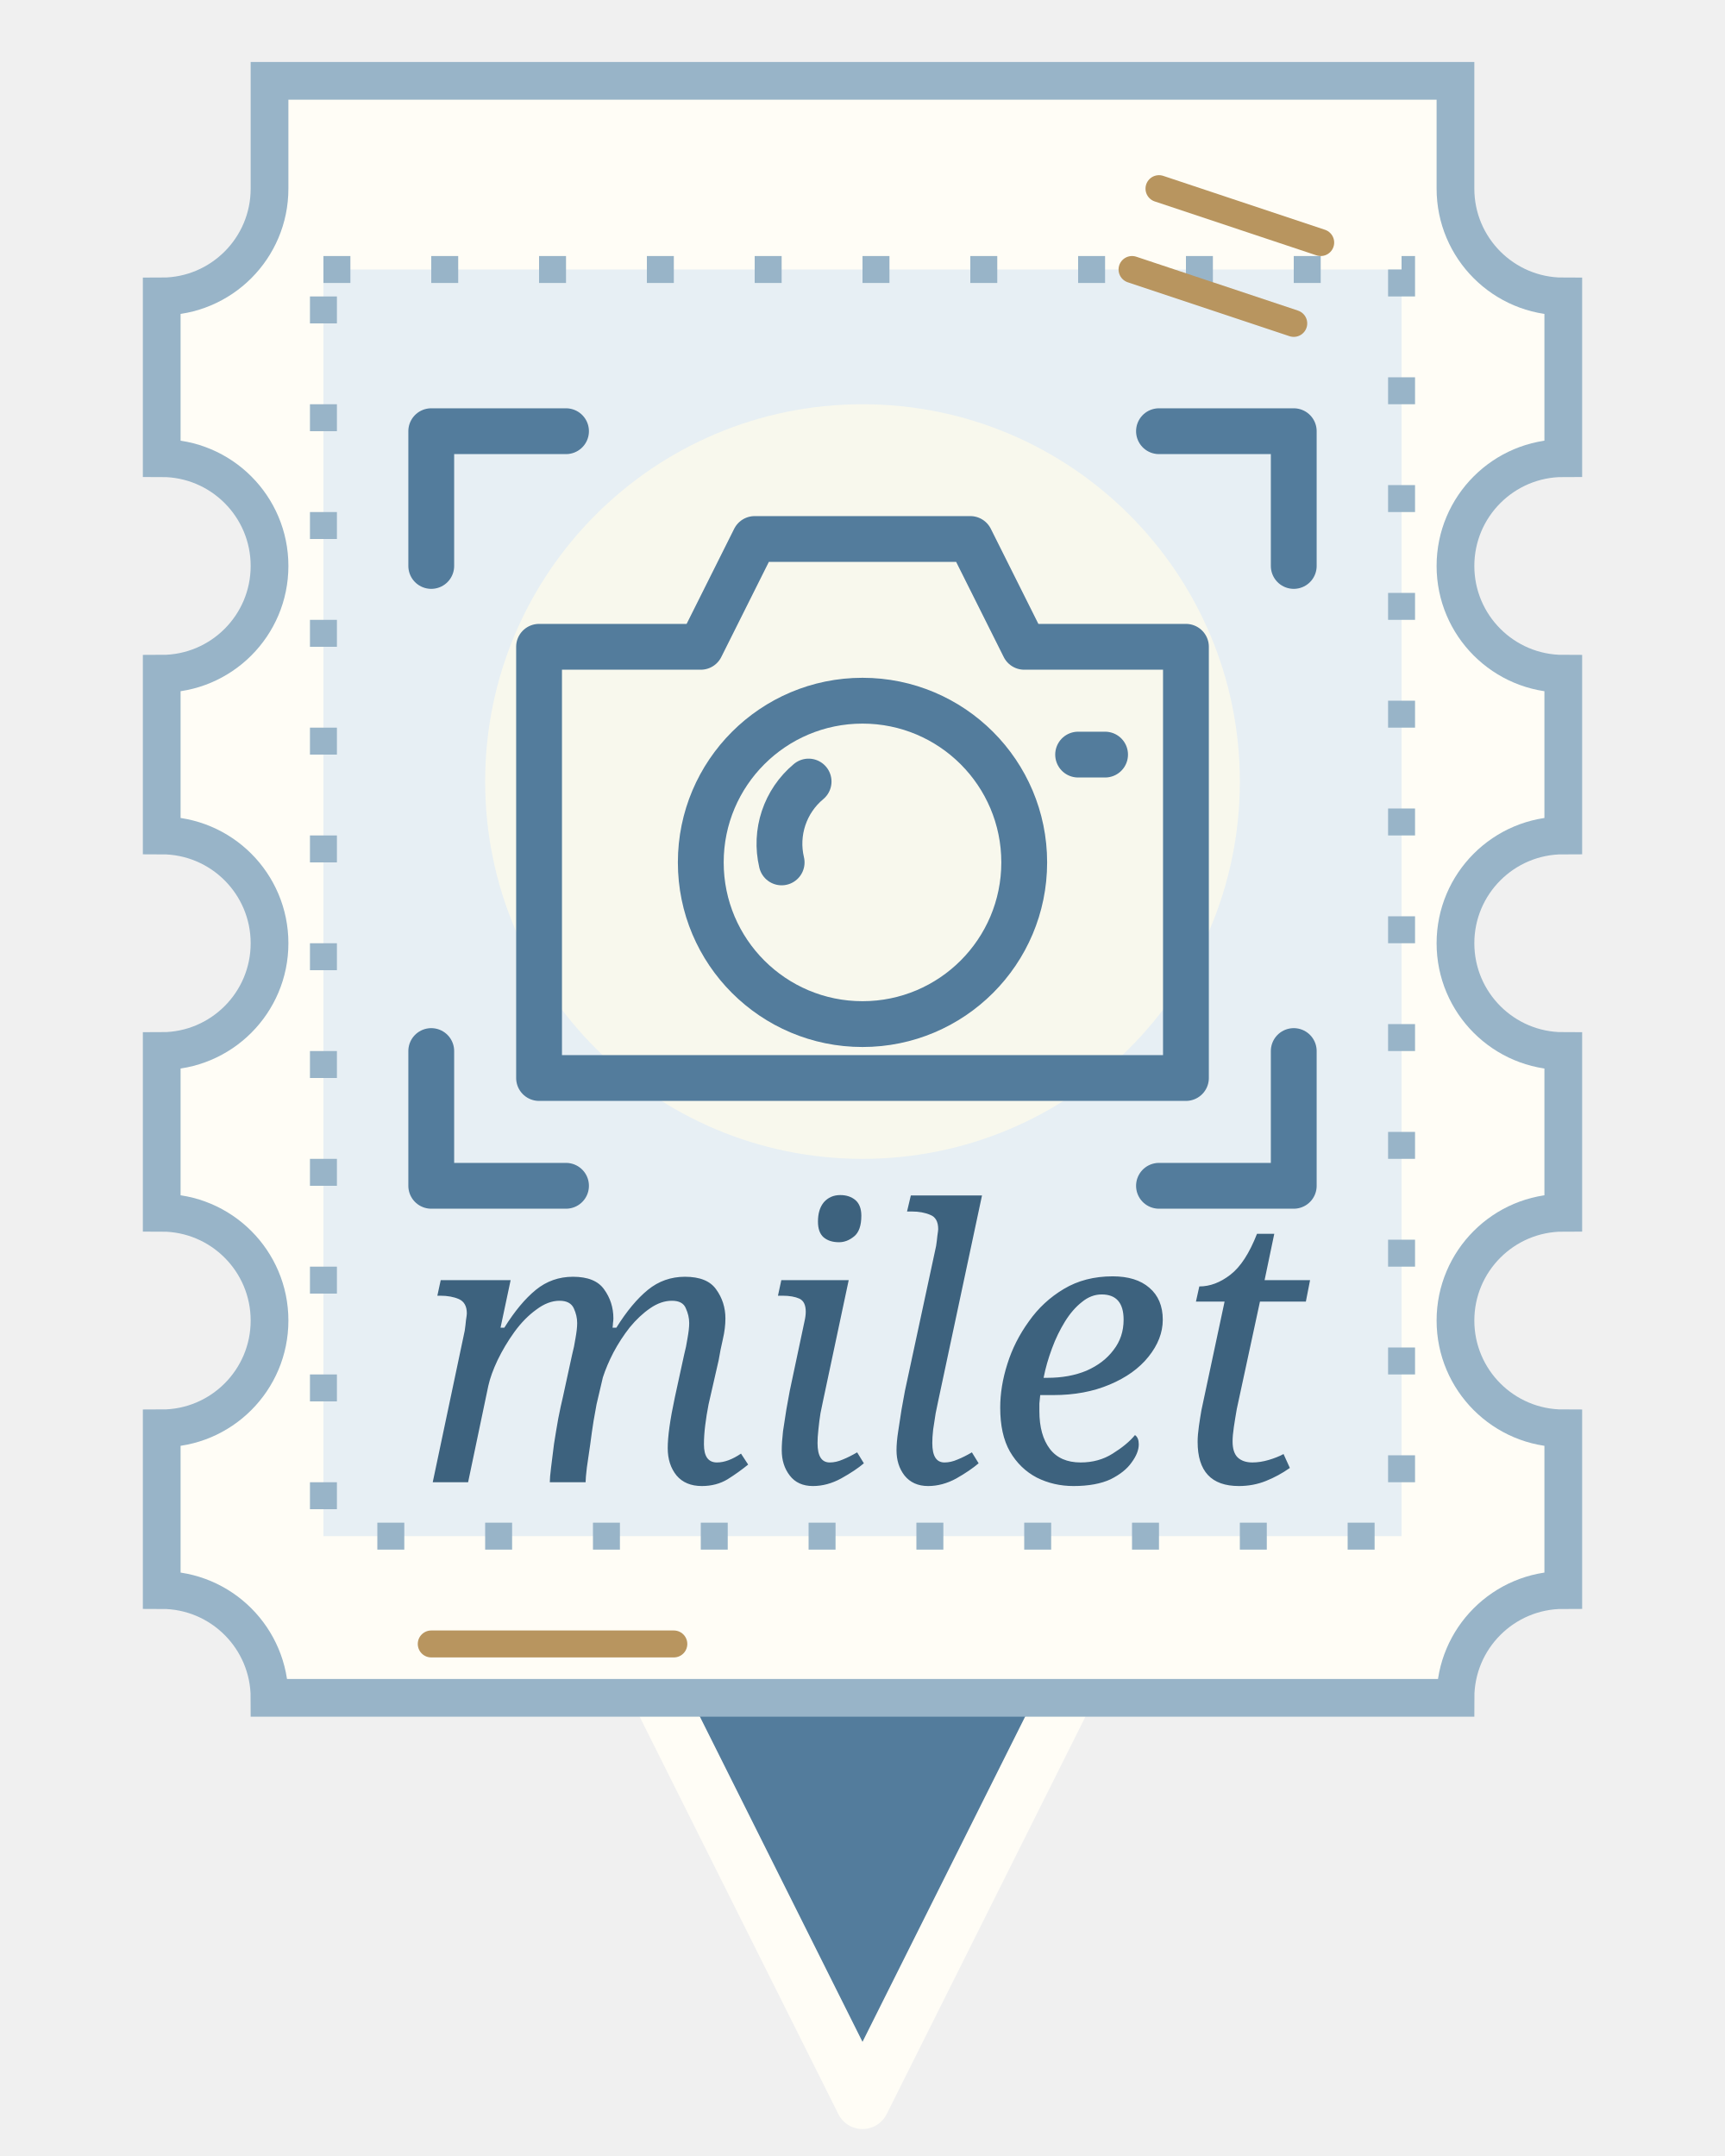
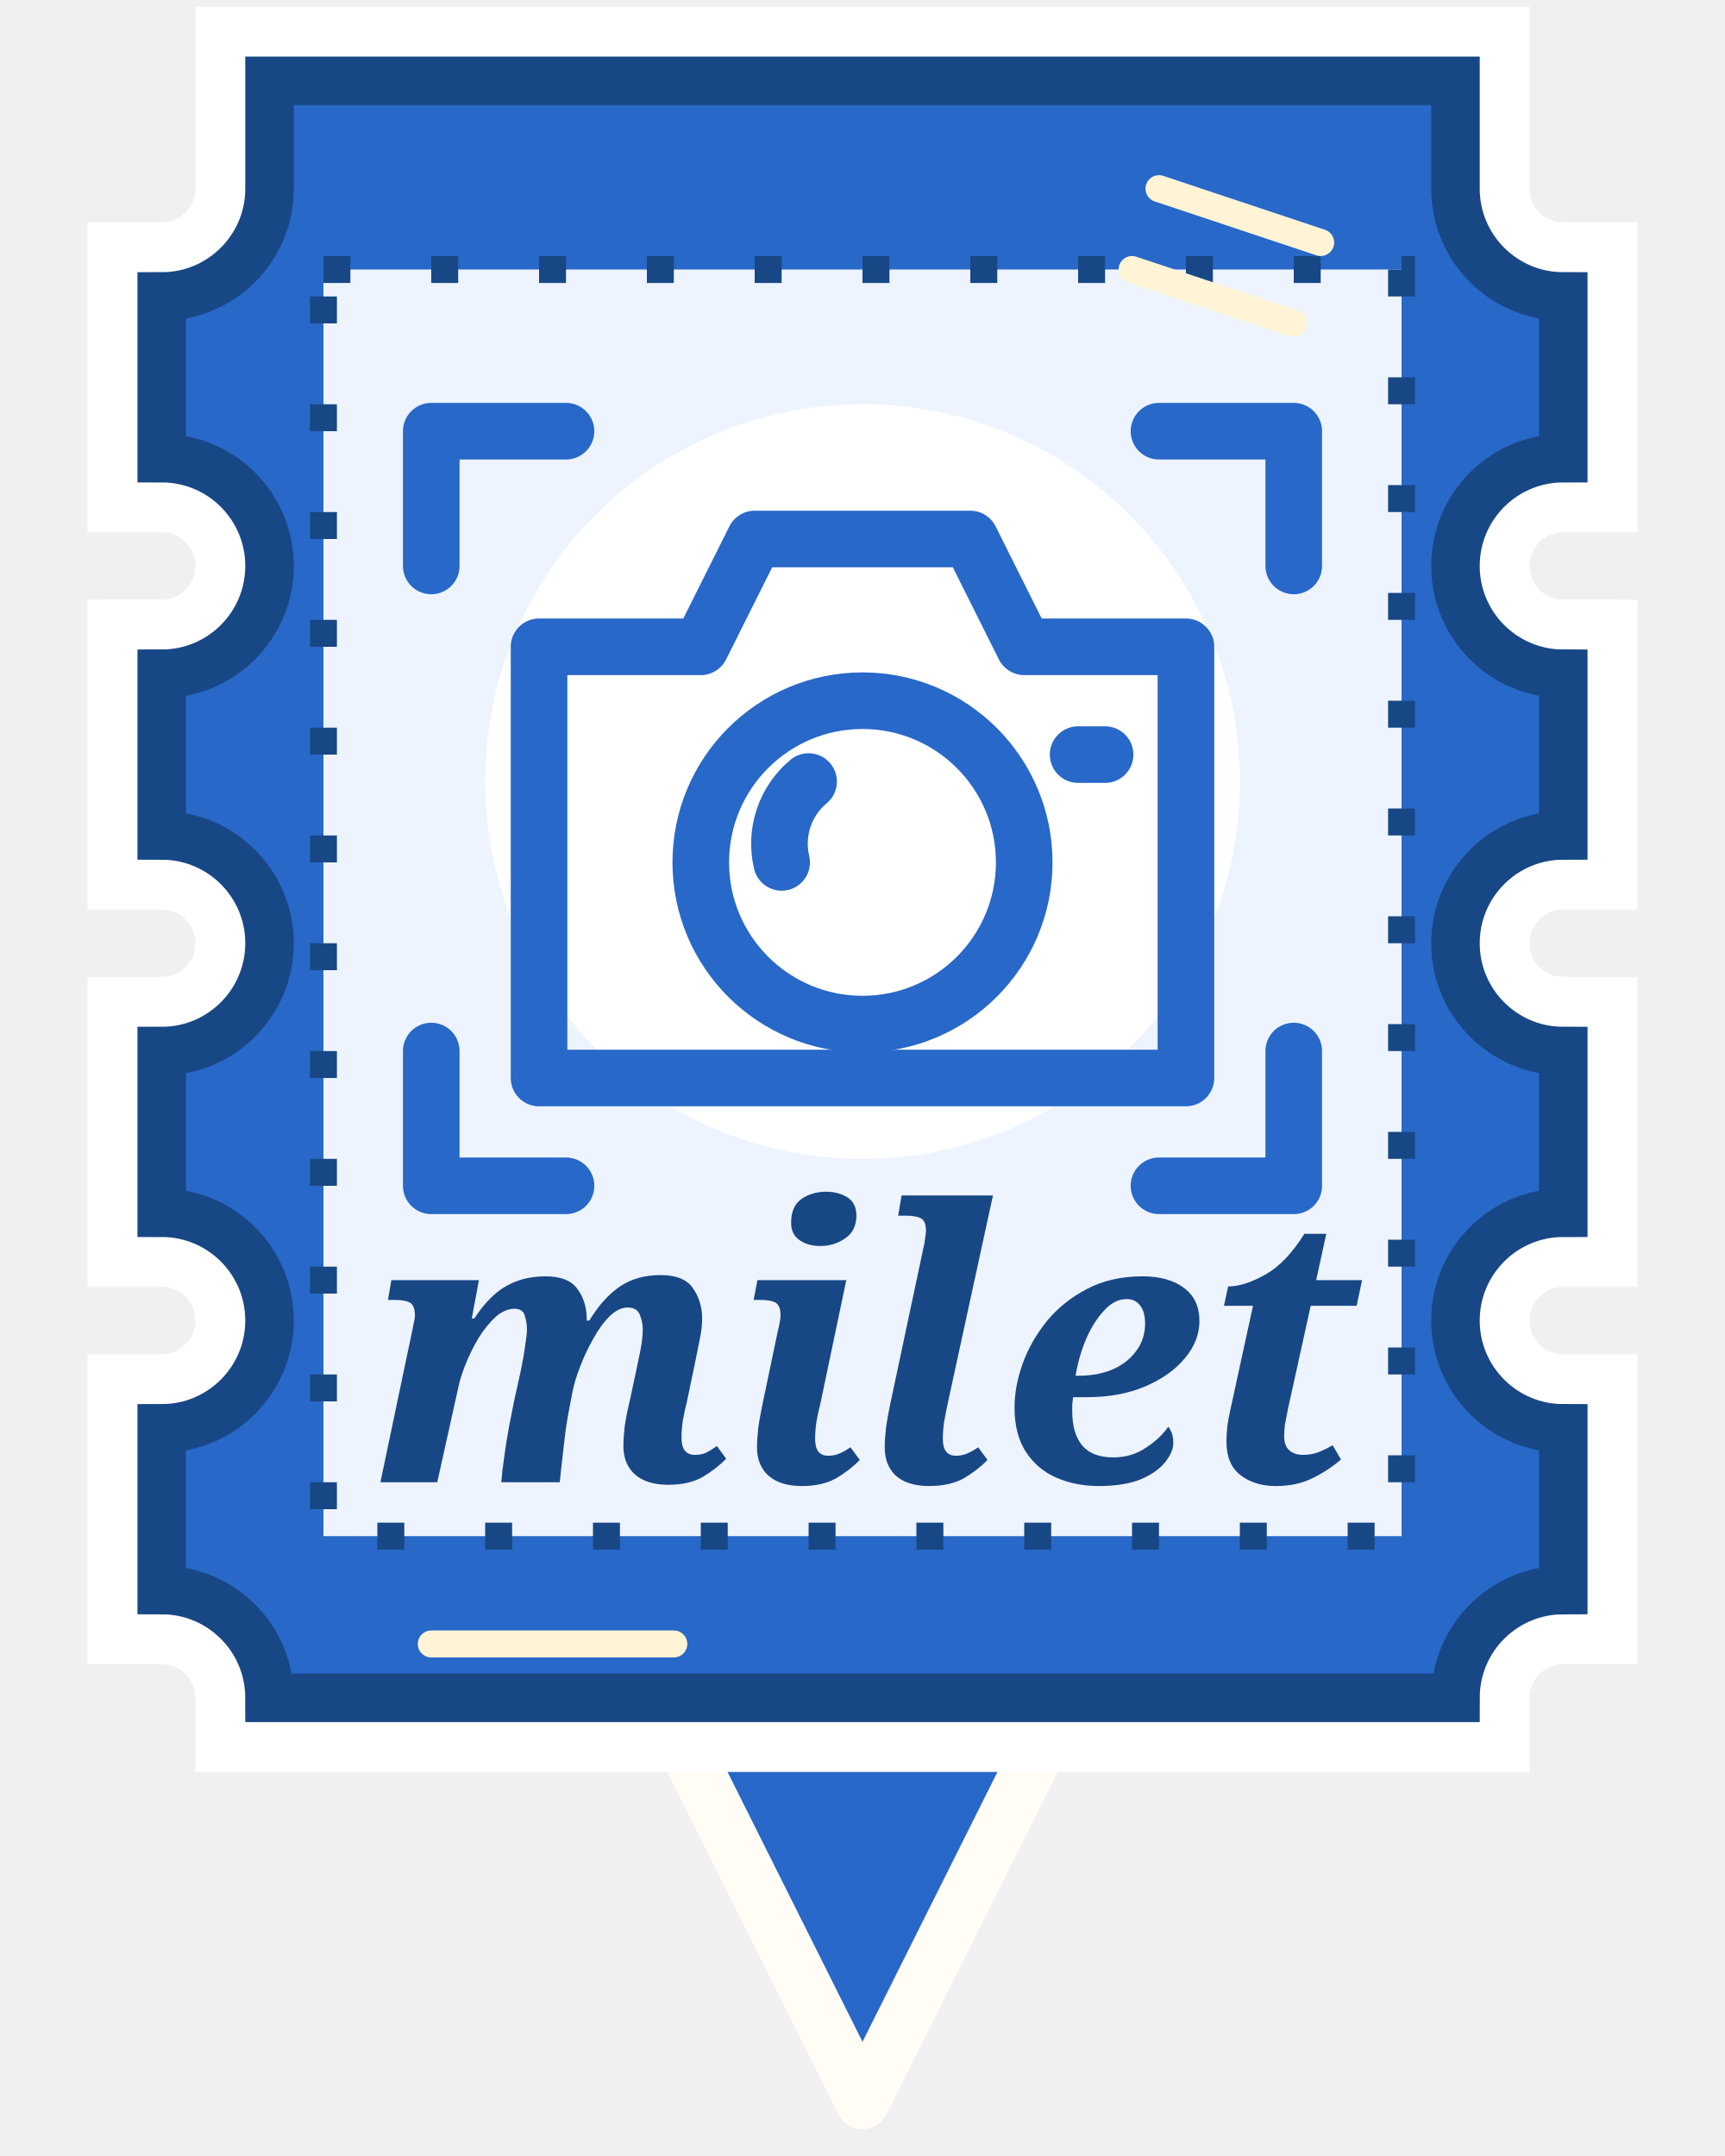
<svg xmlns="http://www.w3.org/2000/svg" width="64" height="80" viewBox="0 0 64 80" fill="none">
-   <path d="M23 60h18L32 78Z" fill="#537C9C" stroke="#fffdf6" stroke-width="2" stroke-linejoin="round" />
-   <path d="M10 3h44v4a4 4 0 0 0 4 4v6a4 4 0 0 0 0 8v6a4 4 0 0 0 0 8v6a4 4 0 0 0 0 8v6a4 4 0 0 0-4 4H10a4 4 0 0 0-4-4v-6a4 4 0 0 0 0-8v-6a4 4 0 0 0 0-8v-6a4 4 0 0 0 0-8v-6a4 4 0 0 0 4-4Z" fill="#FFFDF6" stroke="#98B4C8" stroke-width="1.4" />
-   <path d="M12 10h40v47H12z" fill="#E7EFF4" stroke="#98B4C8" stroke-dasharray="1 3" />
-   <circle cx="32" cy="29" r="14" fill="#F8F8ED" />
-   <g stroke="#537C9C" stroke-width="1.7" stroke-linecap="round" stroke-linejoin="round">
+   <path d="M23 60h18L32 78Z" fill="#2868C8" stroke="#fffdf6" stroke-width="2" stroke-linejoin="round" />
+   <path d="M10 3h44v4a4 4 0 0 0 4 4v6a4 4 0 0 0 0 8v6a4 4 0 0 0 0 8v6a4 4 0 0 0 0 8v6a4 4 0 0 0-4 4H10a4 4 0 0 0-4-4v-6a4 4 0 0 0 0-8v-6a4 4 0 0 0 0-8v-6a4 4 0 0 0 0-8v-6a4 4 0 0 0 4-4Z" fill="none" stroke="#FFFFFF" stroke-width="5.5" />
+   <path d="M10 3h44v4a4 4 0 0 0 4 4v6a4 4 0 0 0 0 8v6a4 4 0 0 0 0 8v6a4 4 0 0 0 0 8v6a4 4 0 0 0-4 4H10a4 4 0 0 0-4-4v-6a4 4 0 0 0 0-8v-6a4 4 0 0 0 0-8v-6a4 4 0 0 0 0-8v-6a4 4 0 0 0 4-4Z" fill="#2868C8" stroke="#184785" stroke-width="1.8" />
+   <path d="M12 10h40v47H12z" fill="#EDF4FF" stroke="#184785" stroke-dasharray="1 3" />
+   <circle cx="32" cy="29" r="14" fill="#FFFFFF" />
+   <g stroke="#2868C8" stroke-width="2.1" stroke-linecap="round" stroke-linejoin="round">
    <path d="M20 24h6l2-4h8l2 4h6v16H20ZM16 21v-5h5m22 0h5v5M16 39v5h5m22 0h5v-5" />
    <circle cx="32" cy="32" r="6" />
    <path d="M40 28h1M30 29a3 3 0 0 0-1 3" />
  </g>
-   <text x="32" y="55" fill="#3D627E" font-family="Georgia,serif" font-size="14" font-style="italic" text-anchor="middle">milet</text>
-   <path d="m43 7 6 2m-7 1 6 2M16 61h9" stroke="#B8955F" stroke-linecap="round" />
+   <text x="32" y="55" fill="#184785" font-family="Georgia,serif" font-size="14" font-weight="600" font-style="italic" text-anchor="middle">milet</text>
+   <path d="m43 7 6 2m-7 1 6 2M16 61h9" stroke="#FFF4D6" stroke-linecap="round" />
</svg>
